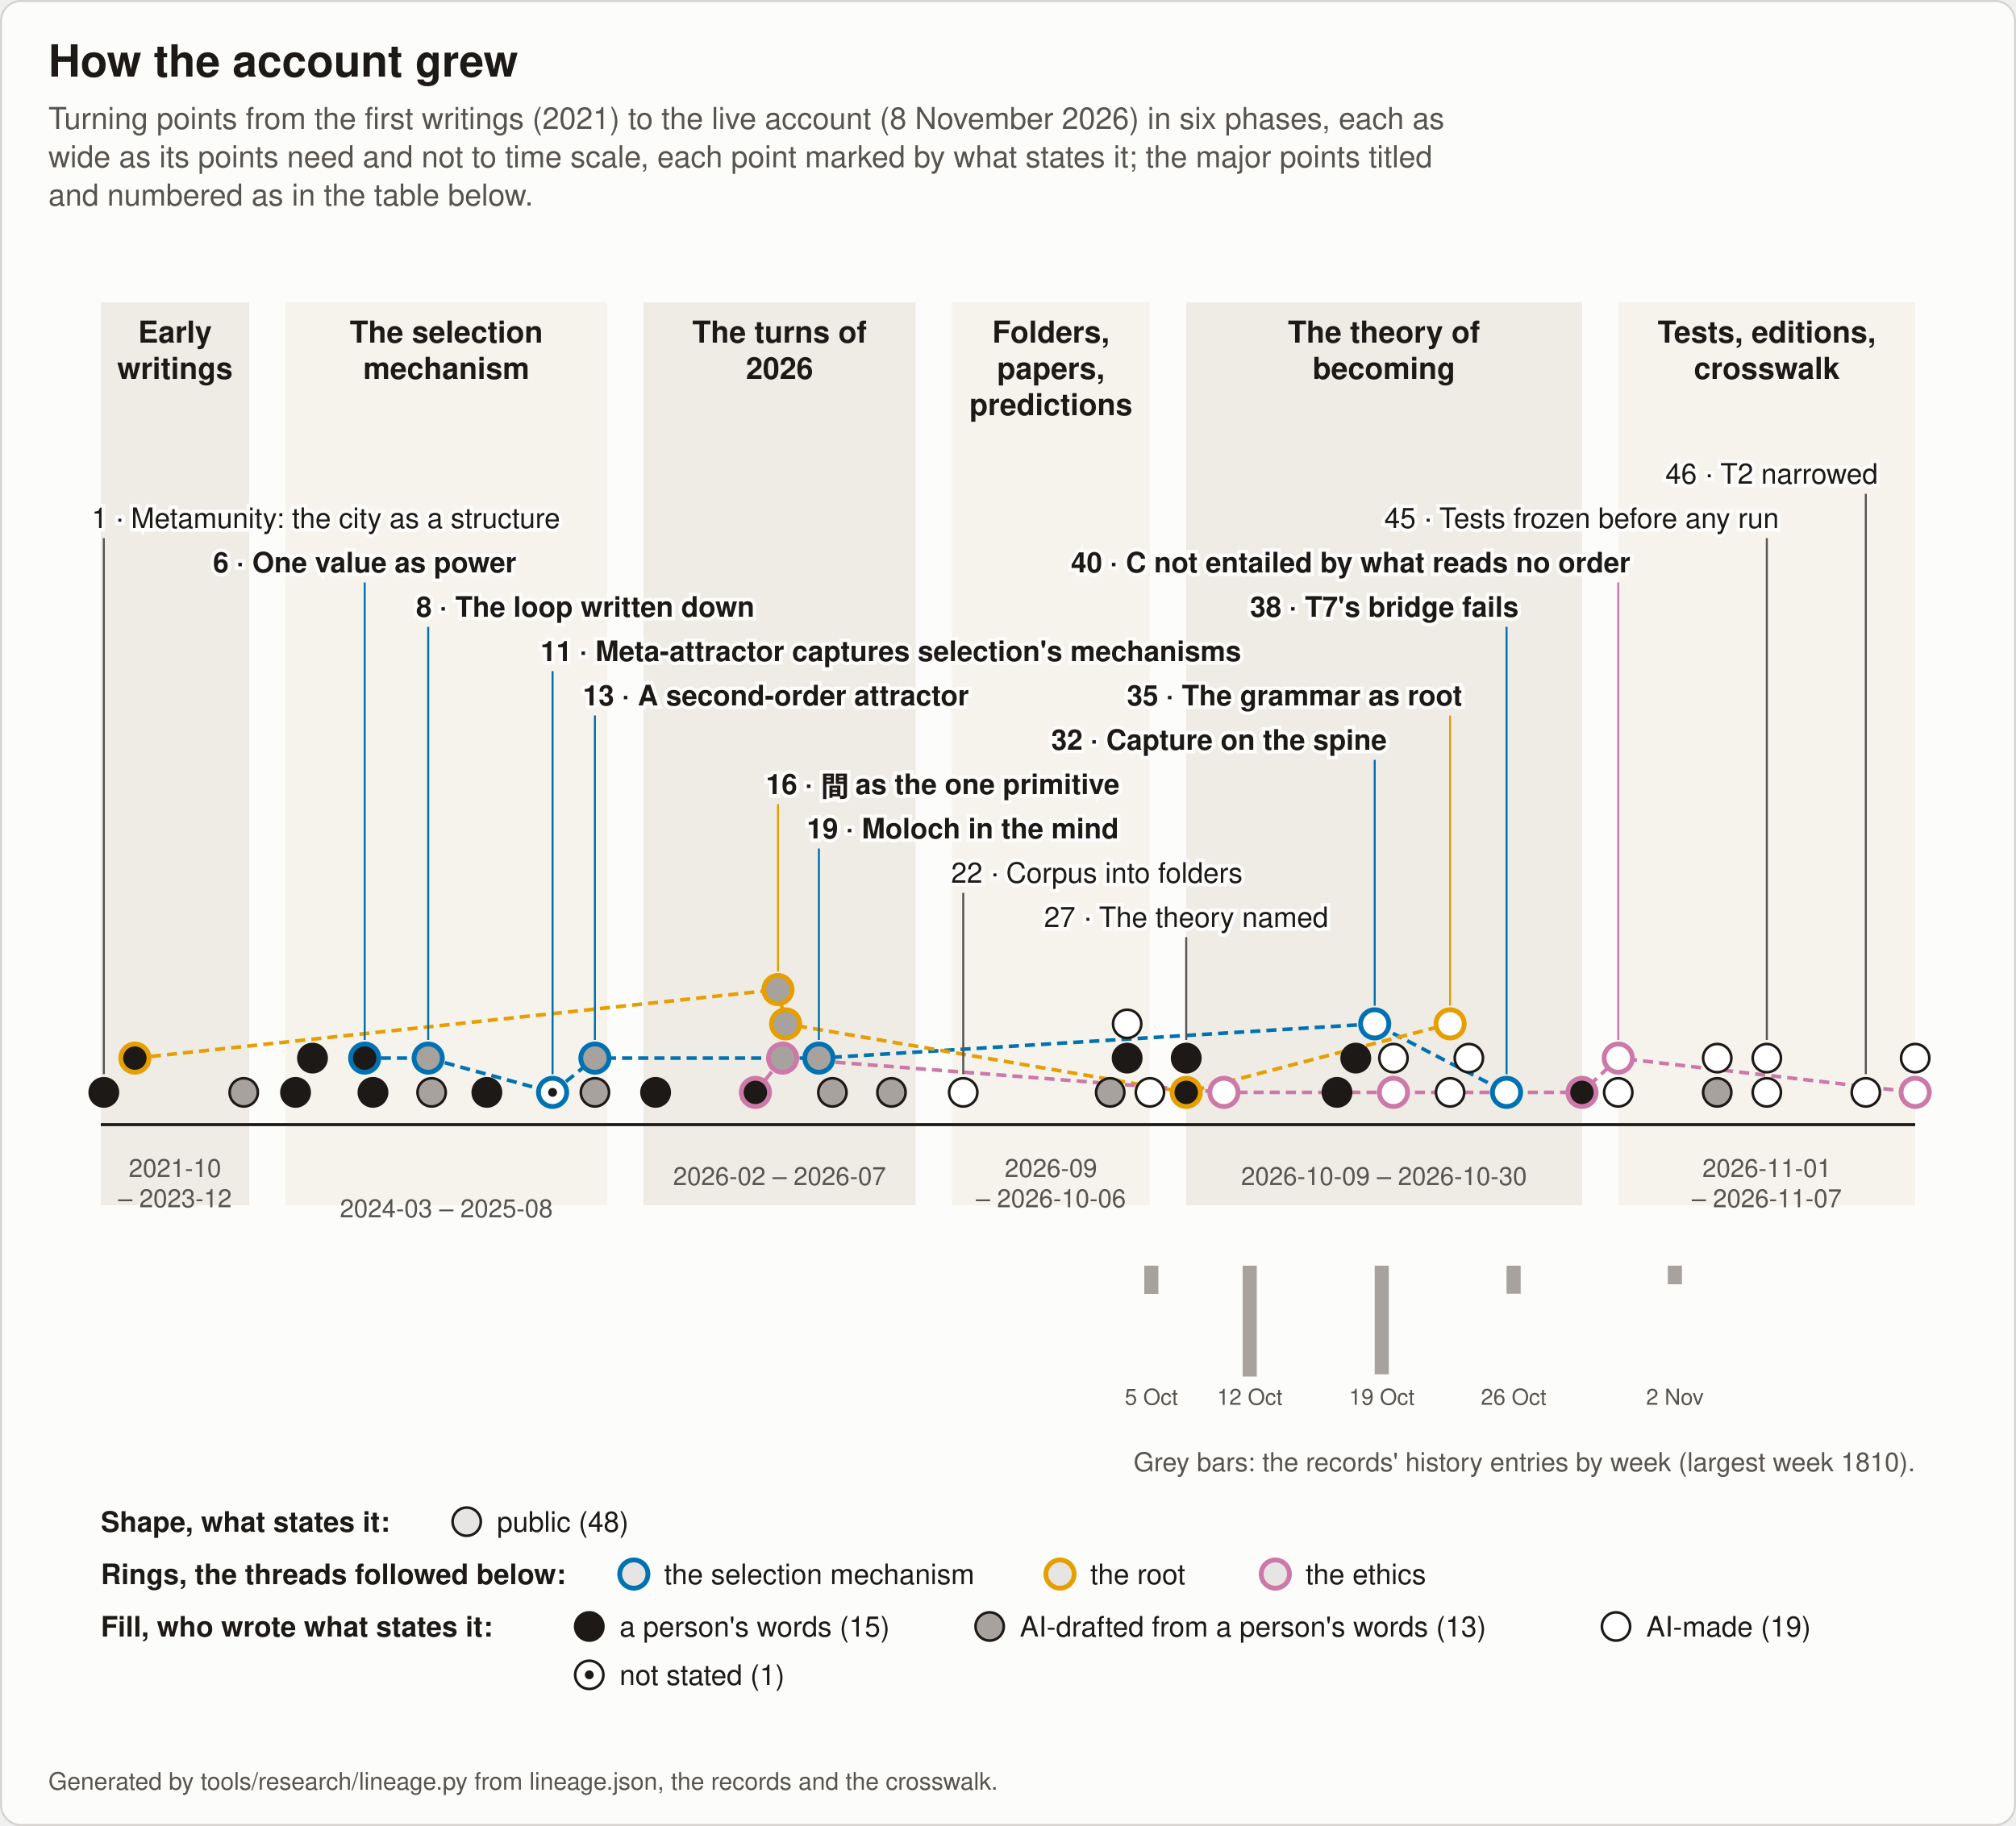
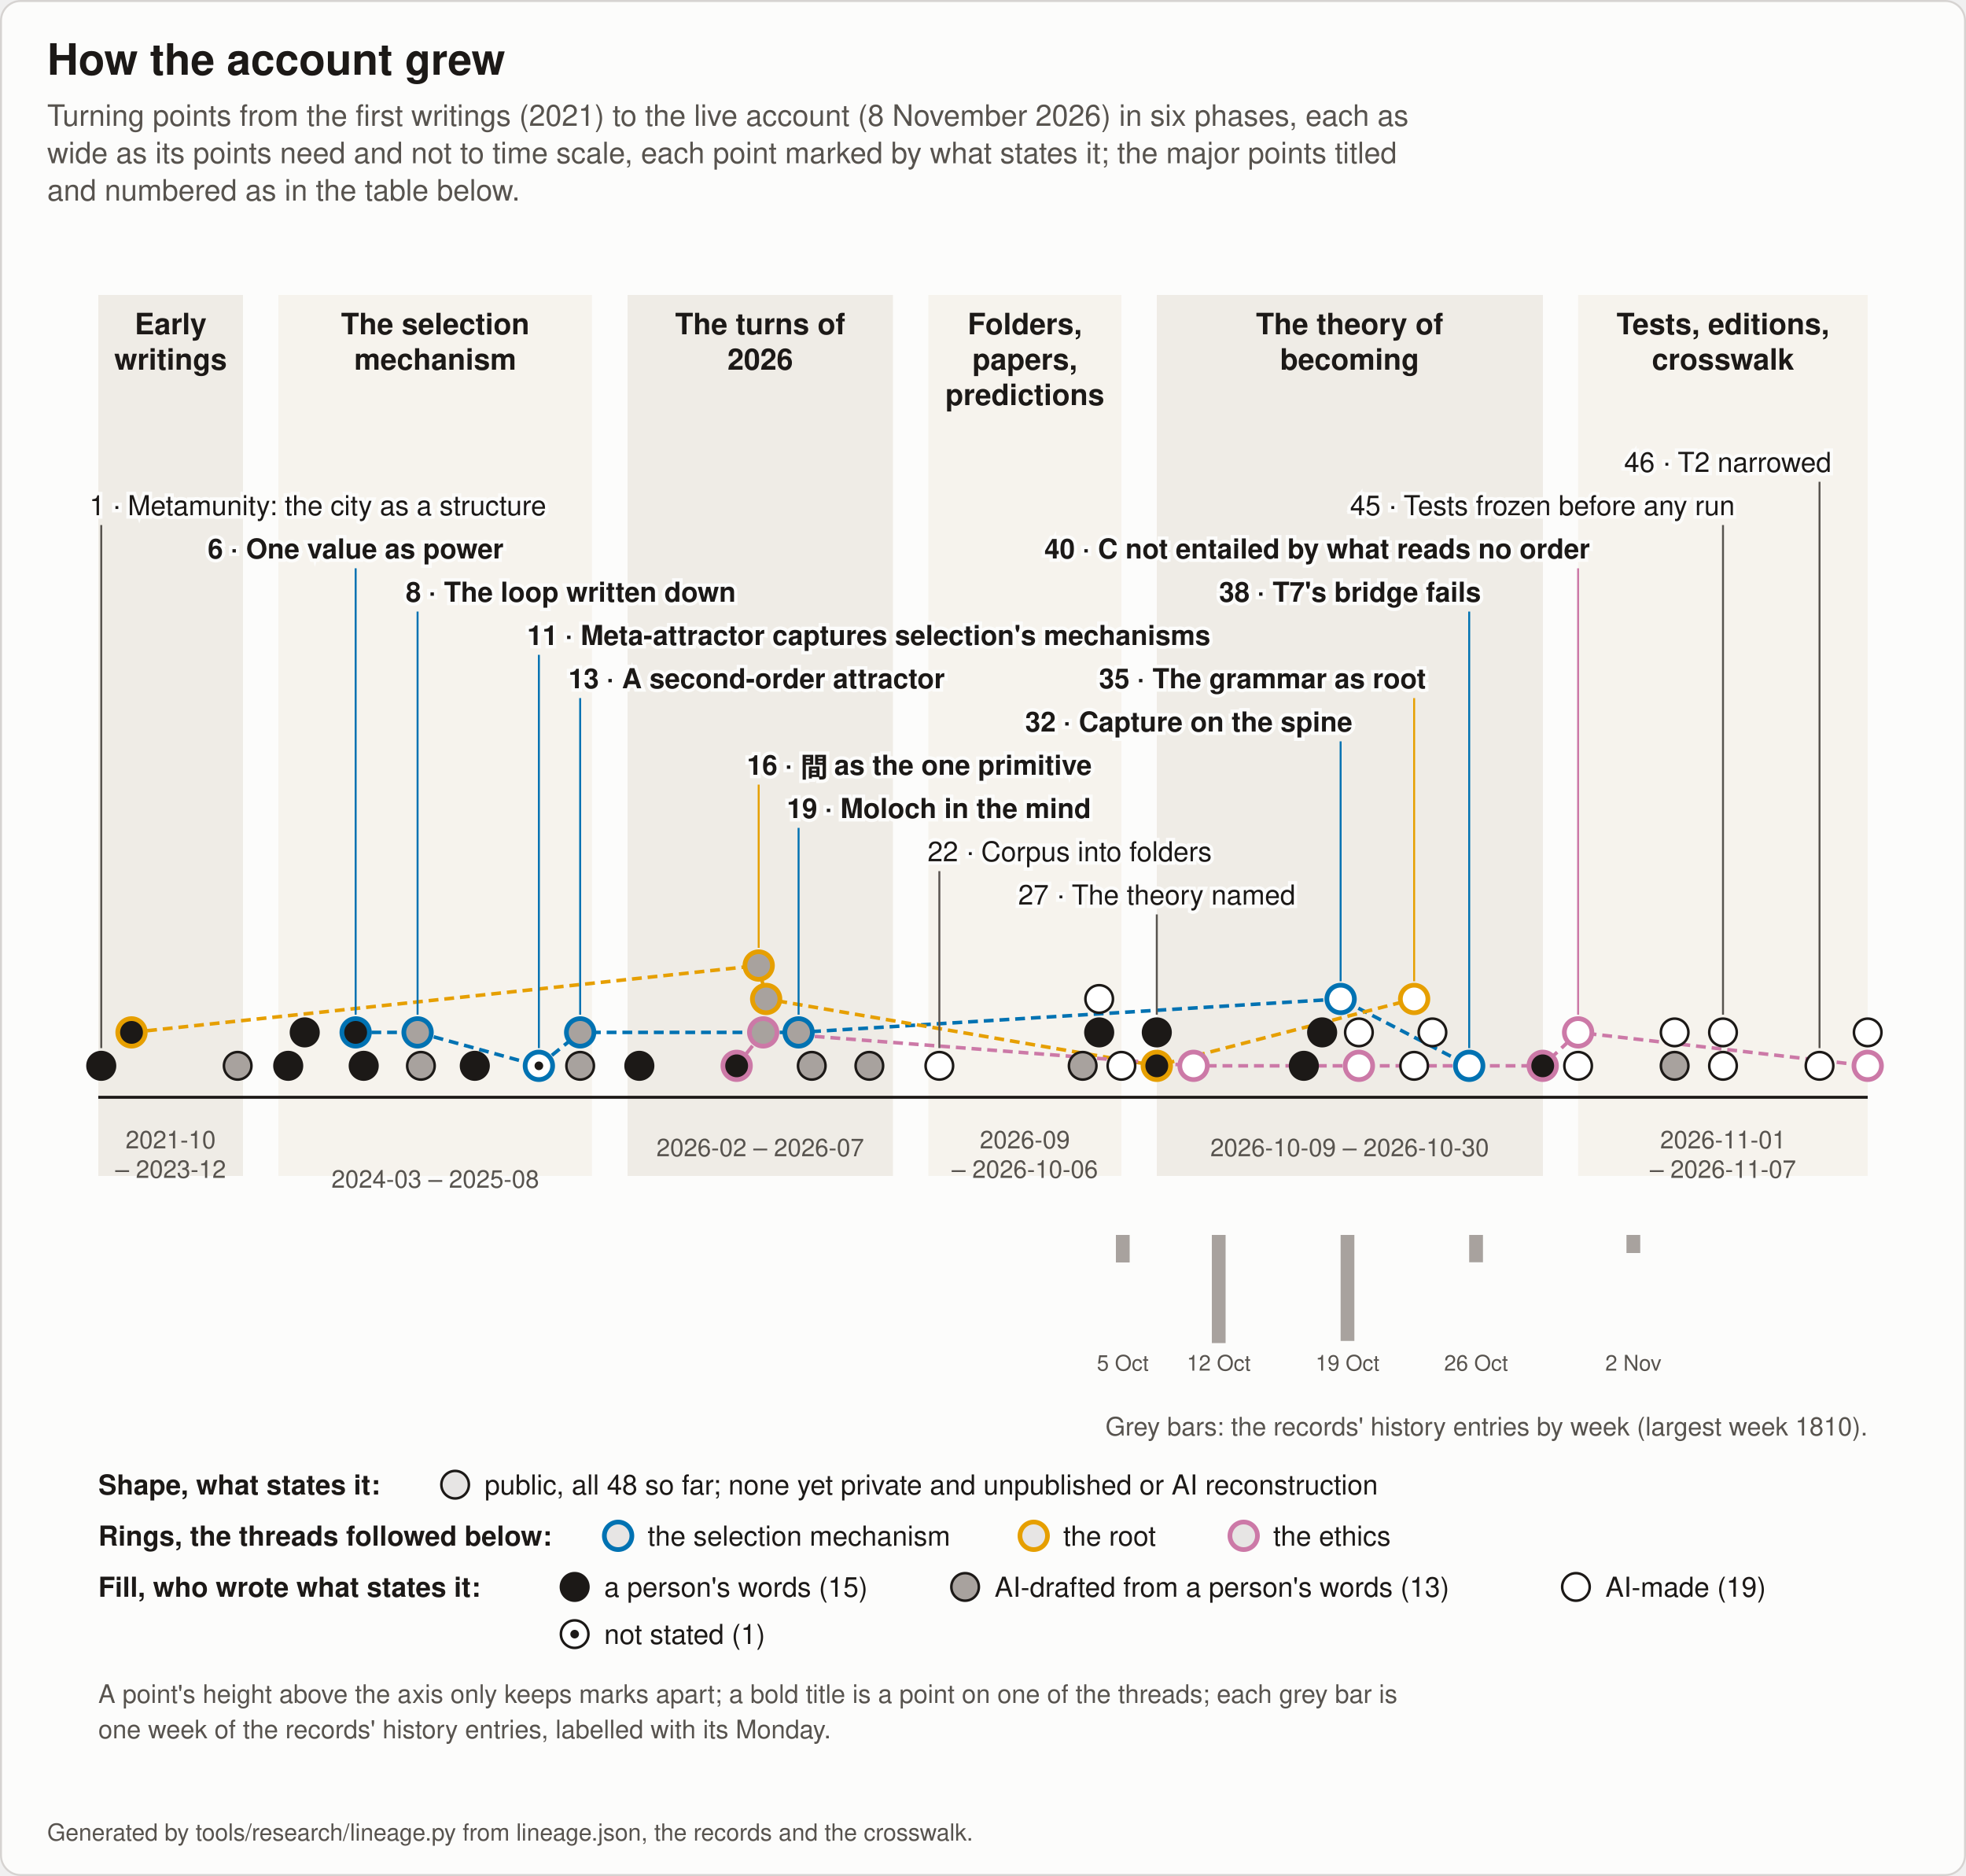
- <svg xmlns="http://www.w3.org/2000/svg" viewBox="0 0 1000 906" width="1000" height="906" role="img" aria-labelledby="lineage-title" font-family="Helvetica, Arial, sans-serif">
-   <rect x="0.5" y="0.5" width="999" height="905" rx="10" fill="#fcfcfb" stroke="#d6d3d1" />
+ <svg xmlns="http://www.w3.org/2000/svg" viewBox="0 0 1000 954" width="1000" height="954" role="img" aria-labelledby="lineage-title" font-family="Helvetica, Arial, sans-serif">
+   <rect x="0.5" y="0.5" width="999" height="953" rx="10" fill="#fcfcfb" stroke="#d6d3d1" />
  <text x="24.0" y="38.0" font-size="22" font-weight="bold" text-anchor="start" fill="#1c1917">How the account grew</text>
  <text x="24.0" y="64.0" font-size="15" text-anchor="start" fill="#57534e">Turning points from the first writings (2021) to the live account (8 November 2026) in six phases, each as</text>
  <text x="24.0" y="83.0" font-size="15" text-anchor="start" fill="#57534e">wide as its points need and not to time scale, each point marked by what states it; the major points titled</text>
  <text x="24.0" y="102.0" font-size="15" text-anchor="start" fill="#57534e">and numbered as in the table below.</text>
  <rect x="50.0" y="150" width="73.6" height="448" fill="#efece6" />
  <text x="86.8" y="170.0" font-size="15" font-weight="bold" text-anchor="middle" fill="#1c1917">Early</text>
  <text x="86.8" y="188.0" font-size="15" font-weight="bold" text-anchor="middle" fill="#1c1917">writings</text>
  <text x="86.8" y="584.0" font-size="12.5" text-anchor="middle" fill="#57534e">2021-10</text>
  <text x="86.8" y="599.0" font-size="12.5" text-anchor="middle" fill="#57534e">– 2023-12</text>
  <rect x="141.6" y="150" width="159.5" height="448" fill="#f6f3ed" />
  <text x="221.4" y="170.0" font-size="15" font-weight="bold" text-anchor="middle" fill="#1c1917">The selection</text>
  <text x="221.4" y="188.0" font-size="15" font-weight="bold" text-anchor="middle" fill="#1c1917">mechanism</text>
  <text x="221.4" y="604.0" font-size="12.5" text-anchor="middle" fill="#57534e">2024-03 – 2025-08</text>
  <rect x="319.2" y="150" width="135.0" height="448" fill="#efece6" />
  <text x="386.7" y="170.0" font-size="15" font-weight="bold" text-anchor="middle" fill="#1c1917">The turns of</text>
  <text x="386.7" y="188.0" font-size="15" font-weight="bold" text-anchor="middle" fill="#1c1917">2026</text>
  <text x="386.7" y="588.0" font-size="12.5" text-anchor="middle" fill="#57534e">2026-02 – 2026-07</text>
  <rect x="472.2" y="150" width="98.2" height="448" fill="#f6f3ed" />
  <text x="521.3" y="170.0" font-size="15" font-weight="bold" text-anchor="middle" fill="#1c1917">Folders,</text>
  <text x="521.3" y="188.0" font-size="15" font-weight="bold" text-anchor="middle" fill="#1c1917">papers,</text>
  <text x="521.3" y="206.0" font-size="15" font-weight="bold" text-anchor="middle" fill="#1c1917">predictions</text>
  <text x="521.3" y="584.0" font-size="12.5" text-anchor="middle" fill="#57534e">2026-09</text>
  <text x="521.3" y="599.0" font-size="12.5" text-anchor="middle" fill="#57534e">– 2026-10-06</text>
  <rect x="588.4" y="150" width="196.4" height="448" fill="#efece6" />
  <text x="686.5" y="170.0" font-size="15" font-weight="bold" text-anchor="middle" fill="#1c1917">The theory of</text>
  <text x="686.5" y="188.0" font-size="15" font-weight="bold" text-anchor="middle" fill="#1c1917">becoming</text>
  <text x="686.5" y="588.0" font-size="12.5" text-anchor="middle" fill="#57534e">2026-10-09 – 2026-10-30</text>
  <rect x="802.7" y="150" width="147.3" height="448" fill="#f6f3ed" />
  <text x="876.4" y="170.0" font-size="15" font-weight="bold" text-anchor="middle" fill="#1c1917">Tests, editions,</text>
  <text x="876.4" y="188.0" font-size="15" font-weight="bold" text-anchor="middle" fill="#1c1917">crosswalk</text>
  <text x="876.4" y="584.0" font-size="12.5" text-anchor="middle" fill="#57534e">2026-11-01</text>
  <text x="876.4" y="599.0" font-size="12.5" text-anchor="middle" fill="#57534e">– 2026-11-07</text>
  <line x1="50" y1="558" x2="950" y2="558" stroke="#1c1917" stroke-width="1.5" />
  <rect x="567.6" y="628.0" width="7" height="14.0" fill="#a8a29e" />
  <rect x="616.4" y="628.0" width="7" height="55.0" fill="#a8a29e" />
  <rect x="681.9" y="628.0" width="7" height="53.9" fill="#a8a29e" />
  <rect x="747.3" y="628.0" width="7" height="13.9" fill="#a8a29e" />
  <rect x="827.3" y="628.0" width="7" height="9.2" fill="#a8a29e" />
  <text x="571.1" y="697.0" font-size="11" text-anchor="middle" fill="#57534e">5 Oct</text>
  <text x="619.9" y="697.0" font-size="11" text-anchor="middle" fill="#57534e">12 Oct</text>
  <text x="685.4" y="697.0" font-size="11" text-anchor="middle" fill="#57534e">19 Oct</text>
  <text x="750.8" y="697.0" font-size="11" text-anchor="middle" fill="#57534e">26 Oct</text>
  <text x="830.8" y="697.0" font-size="11" text-anchor="middle" fill="#57534e">2 Nov</text>
  <text x="950.0" y="730.0" font-size="13" text-anchor="end" fill="#57534e">Grey bars: the records' history entries by week (largest week 1810).</text>
  <path d="M180.9,525.0 L212.4,525.0 L274.1,542.0 L295.1,525.0 L406.2,525.0 L681.9,508.0 L747.3,542.0" fill="none" stroke="#0072B2" stroke-width="1.8" stroke-dasharray="5 3" />
  <path d="M66.9,525.0 L385.9,491.0 L389.7,508.0 L588.4,542.0 L719.3,508.0" fill="none" stroke="#E69F00" stroke-width="1.8" stroke-dasharray="5 3" />
  <path d="M374.7,542.0 L388.2,525.0 L607.1,542.0 L691.2,542.0 L784.7,542.0 L802.7,525.0 L950.0,542.0" fill="none" stroke="#CC79A7" stroke-width="1.8" stroke-dasharray="5 3" />
  <circle cx="51.5" cy="542.0" r="7" fill="#1c1917" stroke="#1c1917" stroke-width="1.3" />
  <circle cx="66.9" cy="525.0" r="7" fill="#1c1917" stroke="#E69F00" stroke-width="2.4" />
  <circle cx="120.9" cy="542.0" r="7" fill="#a8a29e" stroke="#1c1917" stroke-width="1.3" />
  <circle cx="146.6" cy="542.0" r="7" fill="#1c1917" stroke="#1c1917" stroke-width="1.3" />
  <circle cx="155.0" cy="525.0" r="7" fill="#1c1917" stroke="#1c1917" stroke-width="1.3" />
  <circle cx="180.9" cy="525.0" r="7" fill="#1c1917" stroke="#0072B2" stroke-width="2.4" />
  <circle cx="185.0" cy="542.0" r="7" fill="#1c1917" stroke="#1c1917" stroke-width="1.3" />
  <circle cx="212.4" cy="525.0" r="7" fill="#a8a29e" stroke="#0072B2" stroke-width="2.4" />
  <circle cx="214.1" cy="542.0" r="7" fill="#a8a29e" stroke="#1c1917" stroke-width="1.3" />
  <circle cx="241.5" cy="542.0" r="7" fill="#1c1917" stroke="#1c1917" stroke-width="1.3" />
  <circle cx="274.1" cy="542.0" r="7" fill="#ffffff" stroke="#0072B2" stroke-width="2.4" />
  <circle cx="274.1" cy="542.0" r="2.2" fill="#1c1917" />
  <circle cx="295.1" cy="542.0" r="7" fill="#a8a29e" stroke="#1c1917" stroke-width="1.3" />
  <circle cx="295.1" cy="525.0" r="7" fill="#a8a29e" stroke="#0072B2" stroke-width="2.4" />
  <circle cx="325.2" cy="542.0" r="7" fill="#1c1917" stroke="#1c1917" stroke-width="1.3" />
  <circle cx="374.7" cy="542.0" r="7" fill="#1c1917" stroke="#CC79A7" stroke-width="2.4" />
  <circle cx="385.9" cy="491.0" r="7" fill="#a8a29e" stroke="#E69F00" stroke-width="2.4" />
  <circle cx="388.2" cy="525.0" r="7" fill="#a8a29e" stroke="#CC79A7" stroke-width="2.4" />
  <circle cx="389.7" cy="508.0" r="7" fill="#a8a29e" stroke="#E69F00" stroke-width="2.4" />
  <circle cx="406.2" cy="525.0" r="7" fill="#a8a29e" stroke="#0072B2" stroke-width="2.4" />
  <circle cx="412.9" cy="542.0" r="7" fill="#a8a29e" stroke="#1c1917" stroke-width="1.3" />
  <circle cx="442.2" cy="542.0" r="7" fill="#a8a29e" stroke="#1c1917" stroke-width="1.3" />
  <circle cx="477.8" cy="542.0" r="7" fill="#ffffff" stroke="#1c1917" stroke-width="1.3" />
  <circle cx="550.7" cy="542.0" r="7" fill="#a8a29e" stroke="#1c1917" stroke-width="1.3" />
  <circle cx="559.1" cy="525.0" r="7" fill="#1c1917" stroke="#1c1917" stroke-width="1.3" />
  <circle cx="559.1" cy="508.0" r="7" fill="#ffffff" stroke="#1c1917" stroke-width="1.3" />
  <circle cx="570.4" cy="542.0" r="7" fill="#ffffff" stroke="#1c1917" stroke-width="1.3" />
  <circle cx="588.4" cy="525.0" r="7" fill="#1c1917" stroke="#1c1917" stroke-width="1.3" />
  <circle cx="588.4" cy="542.0" r="7" fill="#1c1917" stroke="#E69F00" stroke-width="2.4" />
  <circle cx="607.1" cy="542.0" r="7" fill="#ffffff" stroke="#CC79A7" stroke-width="2.4" />
  <circle cx="663.2" cy="542.0" r="7" fill="#1c1917" stroke="#1c1917" stroke-width="1.3" />
  <circle cx="672.5" cy="525.0" r="7" fill="#1c1917" stroke="#1c1917" stroke-width="1.3" />
  <circle cx="681.9" cy="508.0" r="7" fill="#ffffff" stroke="#0072B2" stroke-width="2.4" />
  <circle cx="691.2" cy="542.0" r="7" fill="#ffffff" stroke="#CC79A7" stroke-width="2.4" />
  <circle cx="691.2" cy="525.0" r="7" fill="#ffffff" stroke="#1c1917" stroke-width="1.3" />
  <circle cx="719.3" cy="508.0" r="7" fill="#ffffff" stroke="#E69F00" stroke-width="2.4" />
  <circle cx="719.3" cy="542.0" r="7" fill="#ffffff" stroke="#1c1917" stroke-width="1.3" />
  <circle cx="728.6" cy="525.0" r="7" fill="#ffffff" stroke="#1c1917" stroke-width="1.3" />
  <circle cx="747.3" cy="542.0" r="7" fill="#ffffff" stroke="#0072B2" stroke-width="2.4" />
  <circle cx="784.7" cy="542.0" r="7" fill="#1c1917" stroke="#CC79A7" stroke-width="2.4" />
  <circle cx="802.7" cy="525.0" r="7" fill="#ffffff" stroke="#CC79A7" stroke-width="2.4" />
  <circle cx="802.7" cy="542.0" r="7" fill="#ffffff" stroke="#1c1917" stroke-width="1.3" />
  <circle cx="851.8" cy="542.0" r="7" fill="#a8a29e" stroke="#1c1917" stroke-width="1.3" />
  <circle cx="851.8" cy="525.0" r="7" fill="#ffffff" stroke="#1c1917" stroke-width="1.3" />
  <circle cx="876.4" cy="542.0" r="7" fill="#ffffff" stroke="#1c1917" stroke-width="1.3" />
  <circle cx="876.4" cy="525.0" r="7" fill="#ffffff" stroke="#1c1917" stroke-width="1.3" />
  <circle cx="925.5" cy="542.0" r="7" fill="#ffffff" stroke="#1c1917" stroke-width="1.3" />
  <circle cx="950.0" cy="542.0" r="7" fill="#ffffff" stroke="#CC79A7" stroke-width="2.4" />
  <circle cx="950.0" cy="525.0" r="7" fill="#ffffff" stroke="#1c1917" stroke-width="1.3" />
  <line x1="51.5" y1="533.0" x2="51.5" y2="267.0" stroke="#57534e" stroke-width="1" />
  <text x="45.5" y="262.0" font-size="14" text-anchor="start" fill="#1c1917" stroke="#fcfcfb" stroke-width="3.5" paint-order="stroke">1 · Metamunity: the city as a structure</text>
  <line x1="180.9" y1="516.0" x2="180.9" y2="289.0" stroke="#0072B2" stroke-width="1" />
  <text x="180.9" y="284.0" font-size="14" font-weight="bold" text-anchor="middle" fill="#1c1917" stroke="#fcfcfb" stroke-width="3.5" paint-order="stroke">6 · One value as power</text>
  <line x1="212.4" y1="516.0" x2="212.4" y2="311.0" stroke="#0072B2" stroke-width="1" />
  <text x="206.4" y="306.0" font-size="14" font-weight="bold" text-anchor="start" fill="#1c1917" stroke="#fcfcfb" stroke-width="3.5" paint-order="stroke">8 · The loop written down</text>
  <line x1="274.1" y1="533.0" x2="274.1" y2="333.0" stroke="#0072B2" stroke-width="1" />
  <text x="268.1" y="328.0" font-size="14" font-weight="bold" text-anchor="start" fill="#1c1917" stroke="#fcfcfb" stroke-width="3.5" paint-order="stroke">11 · Meta-attractor captures selection's mechanisms</text>
  <line x1="295.1" y1="516.0" x2="295.1" y2="355.0" stroke="#0072B2" stroke-width="1" />
  <text x="289.1" y="350.0" font-size="14" font-weight="bold" text-anchor="start" fill="#1c1917" stroke="#fcfcfb" stroke-width="3.5" paint-order="stroke">13 · A second-order attractor</text>
  <line x1="385.9" y1="482.0" x2="385.9" y2="399.0" stroke="#E69F00" stroke-width="1" />
  <text x="379.9" y="394.0" font-size="14" font-weight="bold" text-anchor="start" fill="#1c1917" stroke="#fcfcfb" stroke-width="3.5" paint-order="stroke">16 · 間 as the one primitive</text>
  <line x1="406.2" y1="516.0" x2="406.2" y2="421.0" stroke="#0072B2" stroke-width="1" />
  <text x="400.2" y="416.0" font-size="14" font-weight="bold" text-anchor="start" fill="#1c1917" stroke="#fcfcfb" stroke-width="3.5" paint-order="stroke">19 · Moloch in the mind</text>
  <line x1="477.8" y1="533.0" x2="477.8" y2="443.0" stroke="#57534e" stroke-width="1" />
  <text x="471.8" y="438.0" font-size="14" text-anchor="start" fill="#1c1917" stroke="#fcfcfb" stroke-width="3.5" paint-order="stroke">22 · Corpus into folders</text>
  <line x1="588.4" y1="516.0" x2="588.4" y2="465.0" stroke="#57534e" stroke-width="1" />
  <text x="588.4" y="460.0" font-size="14" text-anchor="middle" fill="#1c1917" stroke="#fcfcfb" stroke-width="3.5" paint-order="stroke">27 · The theory named</text>
  <line x1="681.9" y1="499.0" x2="681.9" y2="377.0" stroke="#0072B2" stroke-width="1" />
  <text x="687.9" y="372.0" font-size="14" font-weight="bold" text-anchor="end" fill="#1c1917" stroke="#fcfcfb" stroke-width="3.5" paint-order="stroke">32 · Capture on the spine</text>
  <line x1="719.3" y1="499.0" x2="719.3" y2="355.0" stroke="#E69F00" stroke-width="1" />
  <text x="725.3" y="350.0" font-size="14" font-weight="bold" text-anchor="end" fill="#1c1917" stroke="#fcfcfb" stroke-width="3.5" paint-order="stroke">35 · The grammar as root</text>
  <line x1="747.3" y1="533.0" x2="747.3" y2="311.0" stroke="#0072B2" stroke-width="1" />
  <text x="753.3" y="306.0" font-size="14" font-weight="bold" text-anchor="end" fill="#1c1917" stroke="#fcfcfb" stroke-width="3.5" paint-order="stroke">38 · T7's bridge fails</text>
  <line x1="802.7" y1="516.0" x2="802.7" y2="289.0" stroke="#CC79A7" stroke-width="1" />
  <text x="808.7" y="284.0" font-size="14" font-weight="bold" text-anchor="end" fill="#1c1917" stroke="#fcfcfb" stroke-width="3.5" paint-order="stroke">40 · C not entailed by what reads no order</text>
  <line x1="876.4" y1="516.0" x2="876.4" y2="267.0" stroke="#57534e" stroke-width="1" />
  <text x="882.4" y="262.0" font-size="14" text-anchor="end" fill="#1c1917" stroke="#fcfcfb" stroke-width="3.5" paint-order="stroke">45 · Tests frozen before any run</text>
  <line x1="925.5" y1="533.0" x2="925.5" y2="245.0" stroke="#57534e" stroke-width="1" />
  <text x="931.5" y="240.0" font-size="14" text-anchor="end" fill="#1c1917" stroke="#fcfcfb" stroke-width="3.5" paint-order="stroke">46 · T2 narrowed</text>
  <text x="50.0" y="760.0" font-size="14" font-weight="bold" text-anchor="start" fill="#1c1917">Shape, what states it:</text>
  <circle cx="231.5" cy="755.0" r="7" fill="#e7e5e4" stroke="#1c1917" stroke-width="1.3" />
-   <text x="246.5" y="760.0" font-size="14" text-anchor="start" fill="#1c1917">public (48)</text>
+   <text x="246.5" y="760.0" font-size="14" text-anchor="start" fill="#1c1917">public, all 48 so far; none yet private and unpublished or AI reconstruction</text>
  <text x="50.0" y="786.0" font-size="14" font-weight="bold" text-anchor="start" fill="#1c1917">Rings, the threads followed below:</text>
  <circle cx="314.4" cy="781.0" r="7" fill="#e7e5e4" stroke="#0072B2" stroke-width="2.4" />
  <text x="329.4" y="786.0" font-size="14" text-anchor="start" fill="#1c1917">the selection mechanism</text>
  <circle cx="525.8" cy="781.0" r="7" fill="#e7e5e4" stroke="#E69F00" stroke-width="2.4" />
  <text x="540.8" y="786.0" font-size="14" text-anchor="start" fill="#1c1917">the root</text>
  <circle cx="632.6" cy="781.0" r="7" fill="#e7e5e4" stroke="#CC79A7" stroke-width="2.4" />
  <text x="647.6" y="786.0" font-size="14" text-anchor="start" fill="#1c1917">the ethics</text>
  <text x="50.0" y="812.0" font-size="14" font-weight="bold" text-anchor="start" fill="#1c1917">Fill, who wrote what states it:</text>
  <circle cx="292.3" cy="807.0" r="7" fill="#1c1917" stroke="#1c1917" stroke-width="1.3" />
  <text x="307.3" y="812.0" font-size="14" text-anchor="start" fill="#1c1917">a person's words (15)</text>
  <circle cx="490.9" cy="807.0" r="7" fill="#a8a29e" stroke="#1c1917" stroke-width="1.3" />
  <text x="505.9" y="812.0" font-size="14" text-anchor="start" fill="#1c1917">AI-drafted from a person's words (13)</text>
  <circle cx="801.6" cy="807.0" r="7" fill="#ffffff" stroke="#1c1917" stroke-width="1.3" />
  <text x="816.6" y="812.0" font-size="14" text-anchor="start" fill="#1c1917">AI-made (19)</text>
  <circle cx="292.3" cy="831.0" r="7" fill="#ffffff" stroke="#1c1917" stroke-width="1.3" />
  <circle cx="292.3" cy="831.0" r="2.2" fill="#1c1917" />
  <text x="307.3" y="836.0" font-size="14" text-anchor="start" fill="#1c1917">not stated (1)</text>
-   <text x="24.0" y="888.0" font-size="12" text-anchor="start" fill="#57534e">Generated by tools/research/lineage.py from lineage.json, the records and the crosswalk.</text>
+   <text x="50.0" y="866.0" font-size="13" text-anchor="start" fill="#57534e">A point's height above the axis only keeps marks apart; a bold title is a point on one of the threads; each grey bar is</text>
+   <text x="50.0" y="884.0" font-size="13" text-anchor="start" fill="#57534e">one week of the records' history entries, labelled with its Monday.</text>
+   <text x="24.0" y="936.0" font-size="12" text-anchor="start" fill="#57534e">Generated by tools/research/lineage.py from lineage.json, the records and the crosswalk.</text>
</svg>
